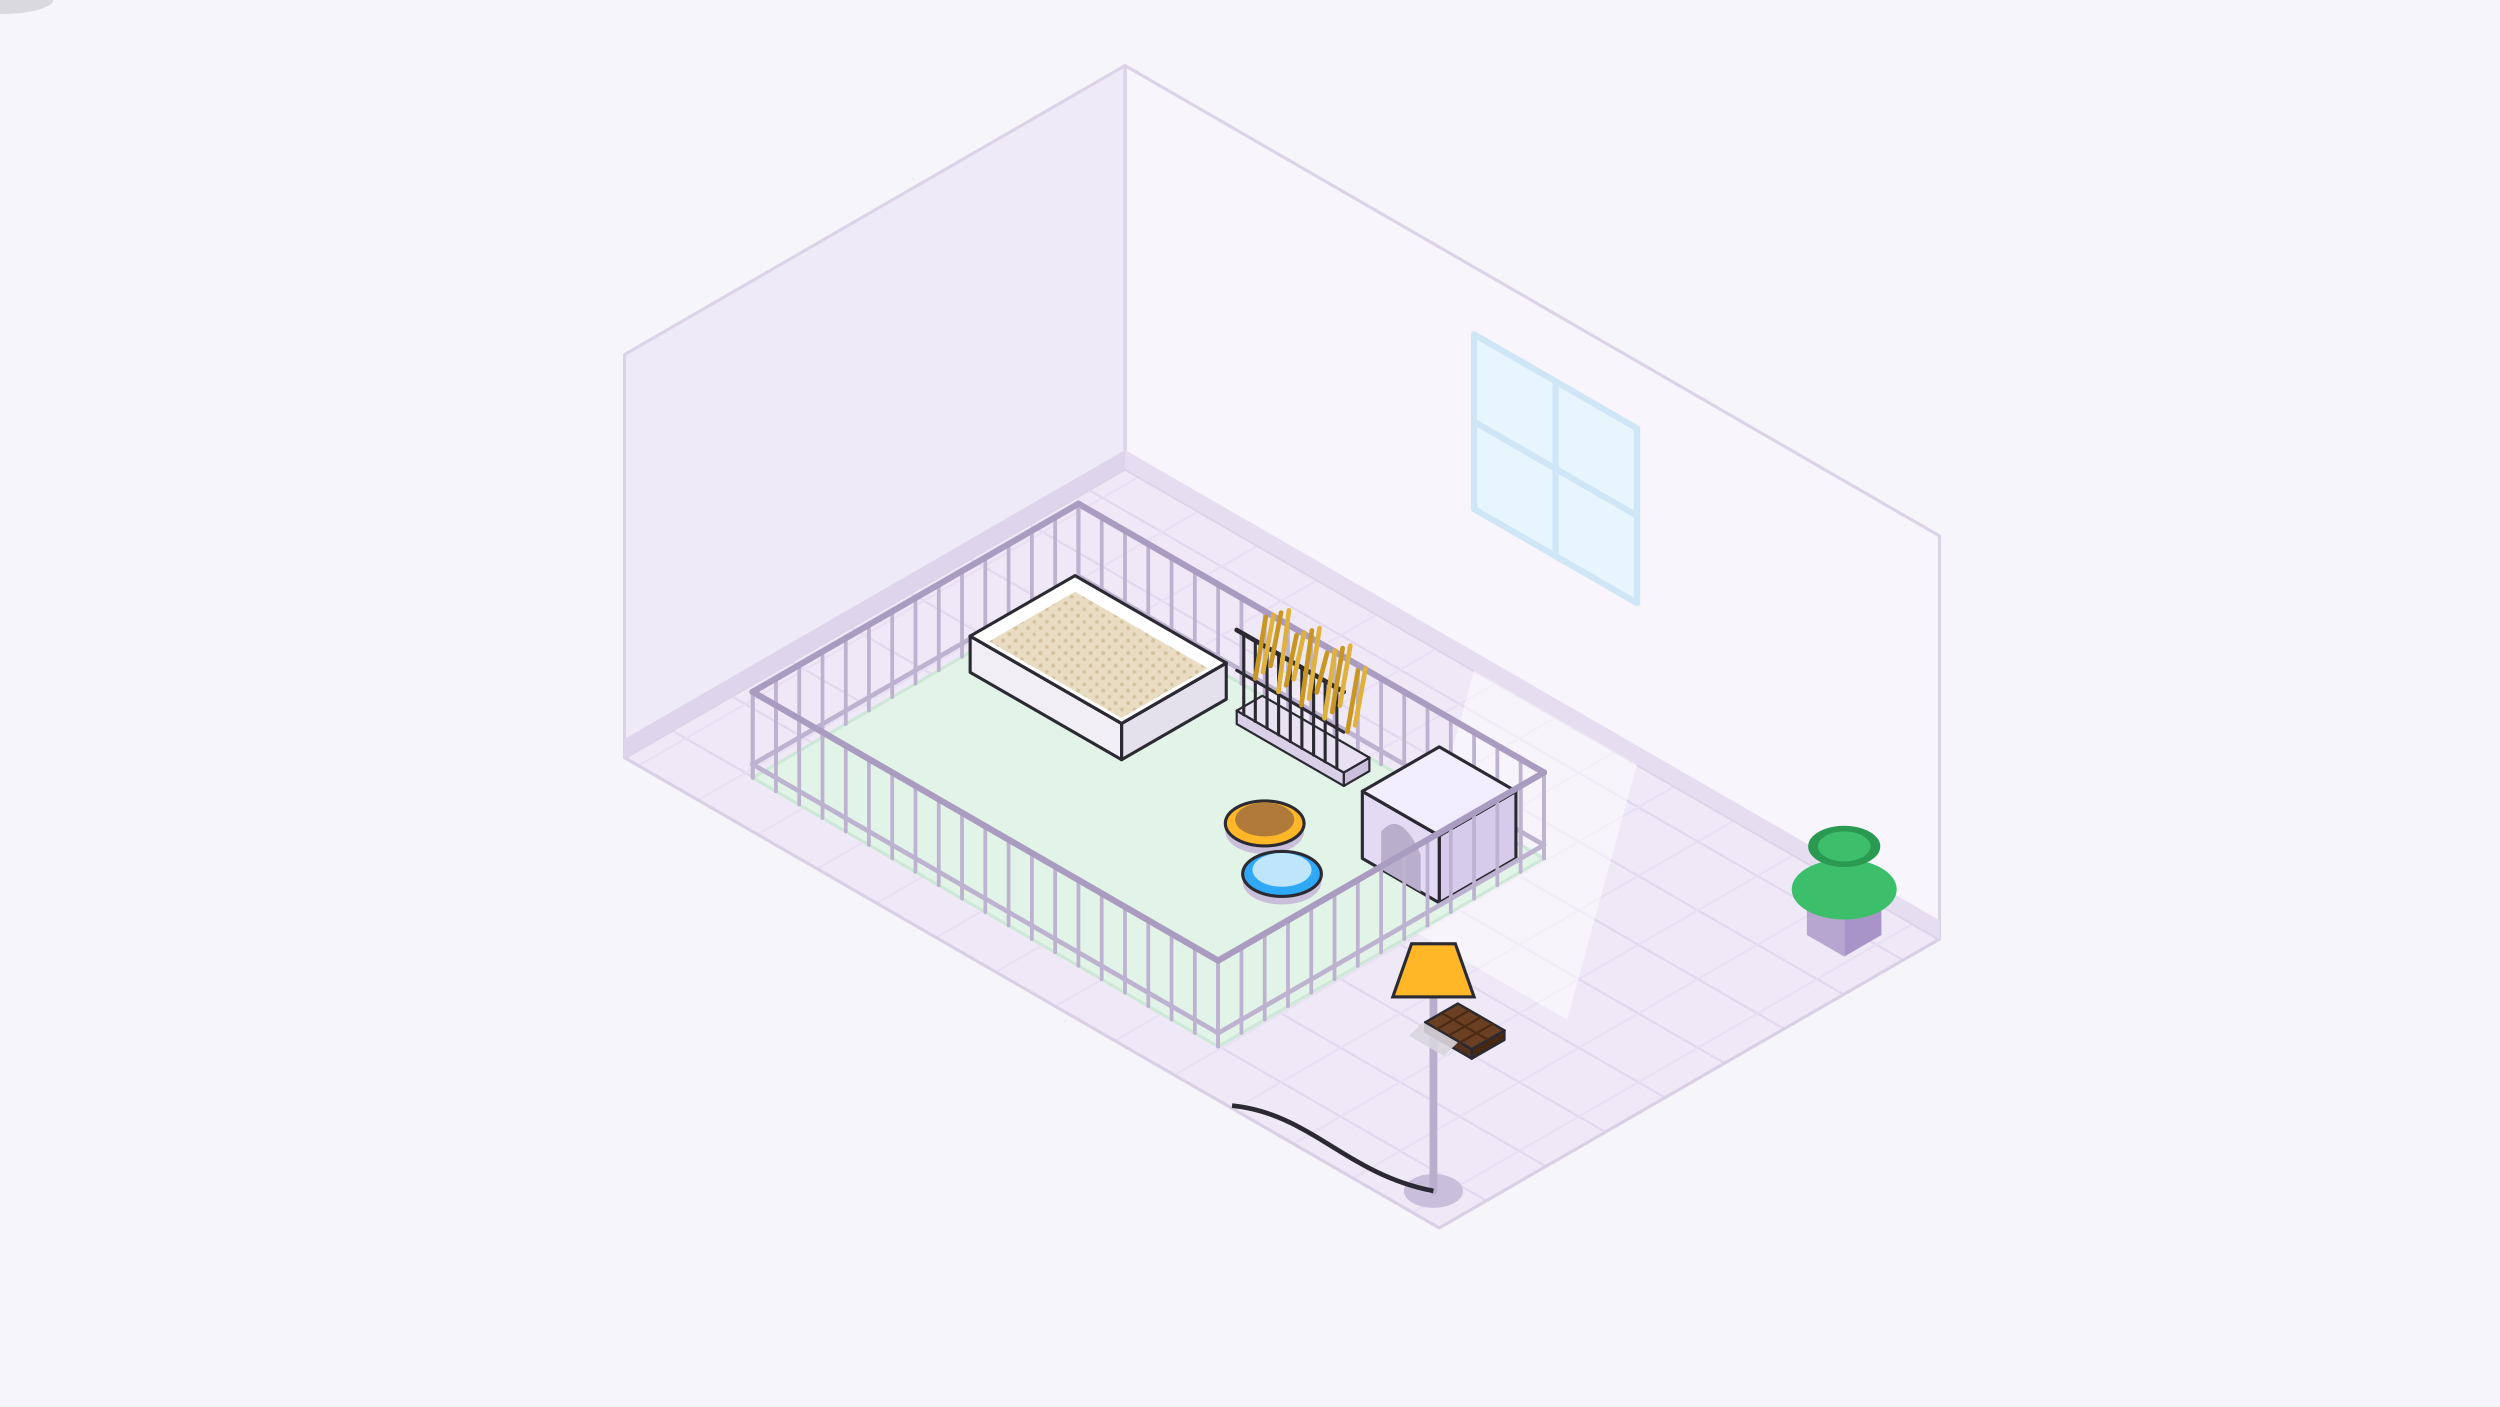
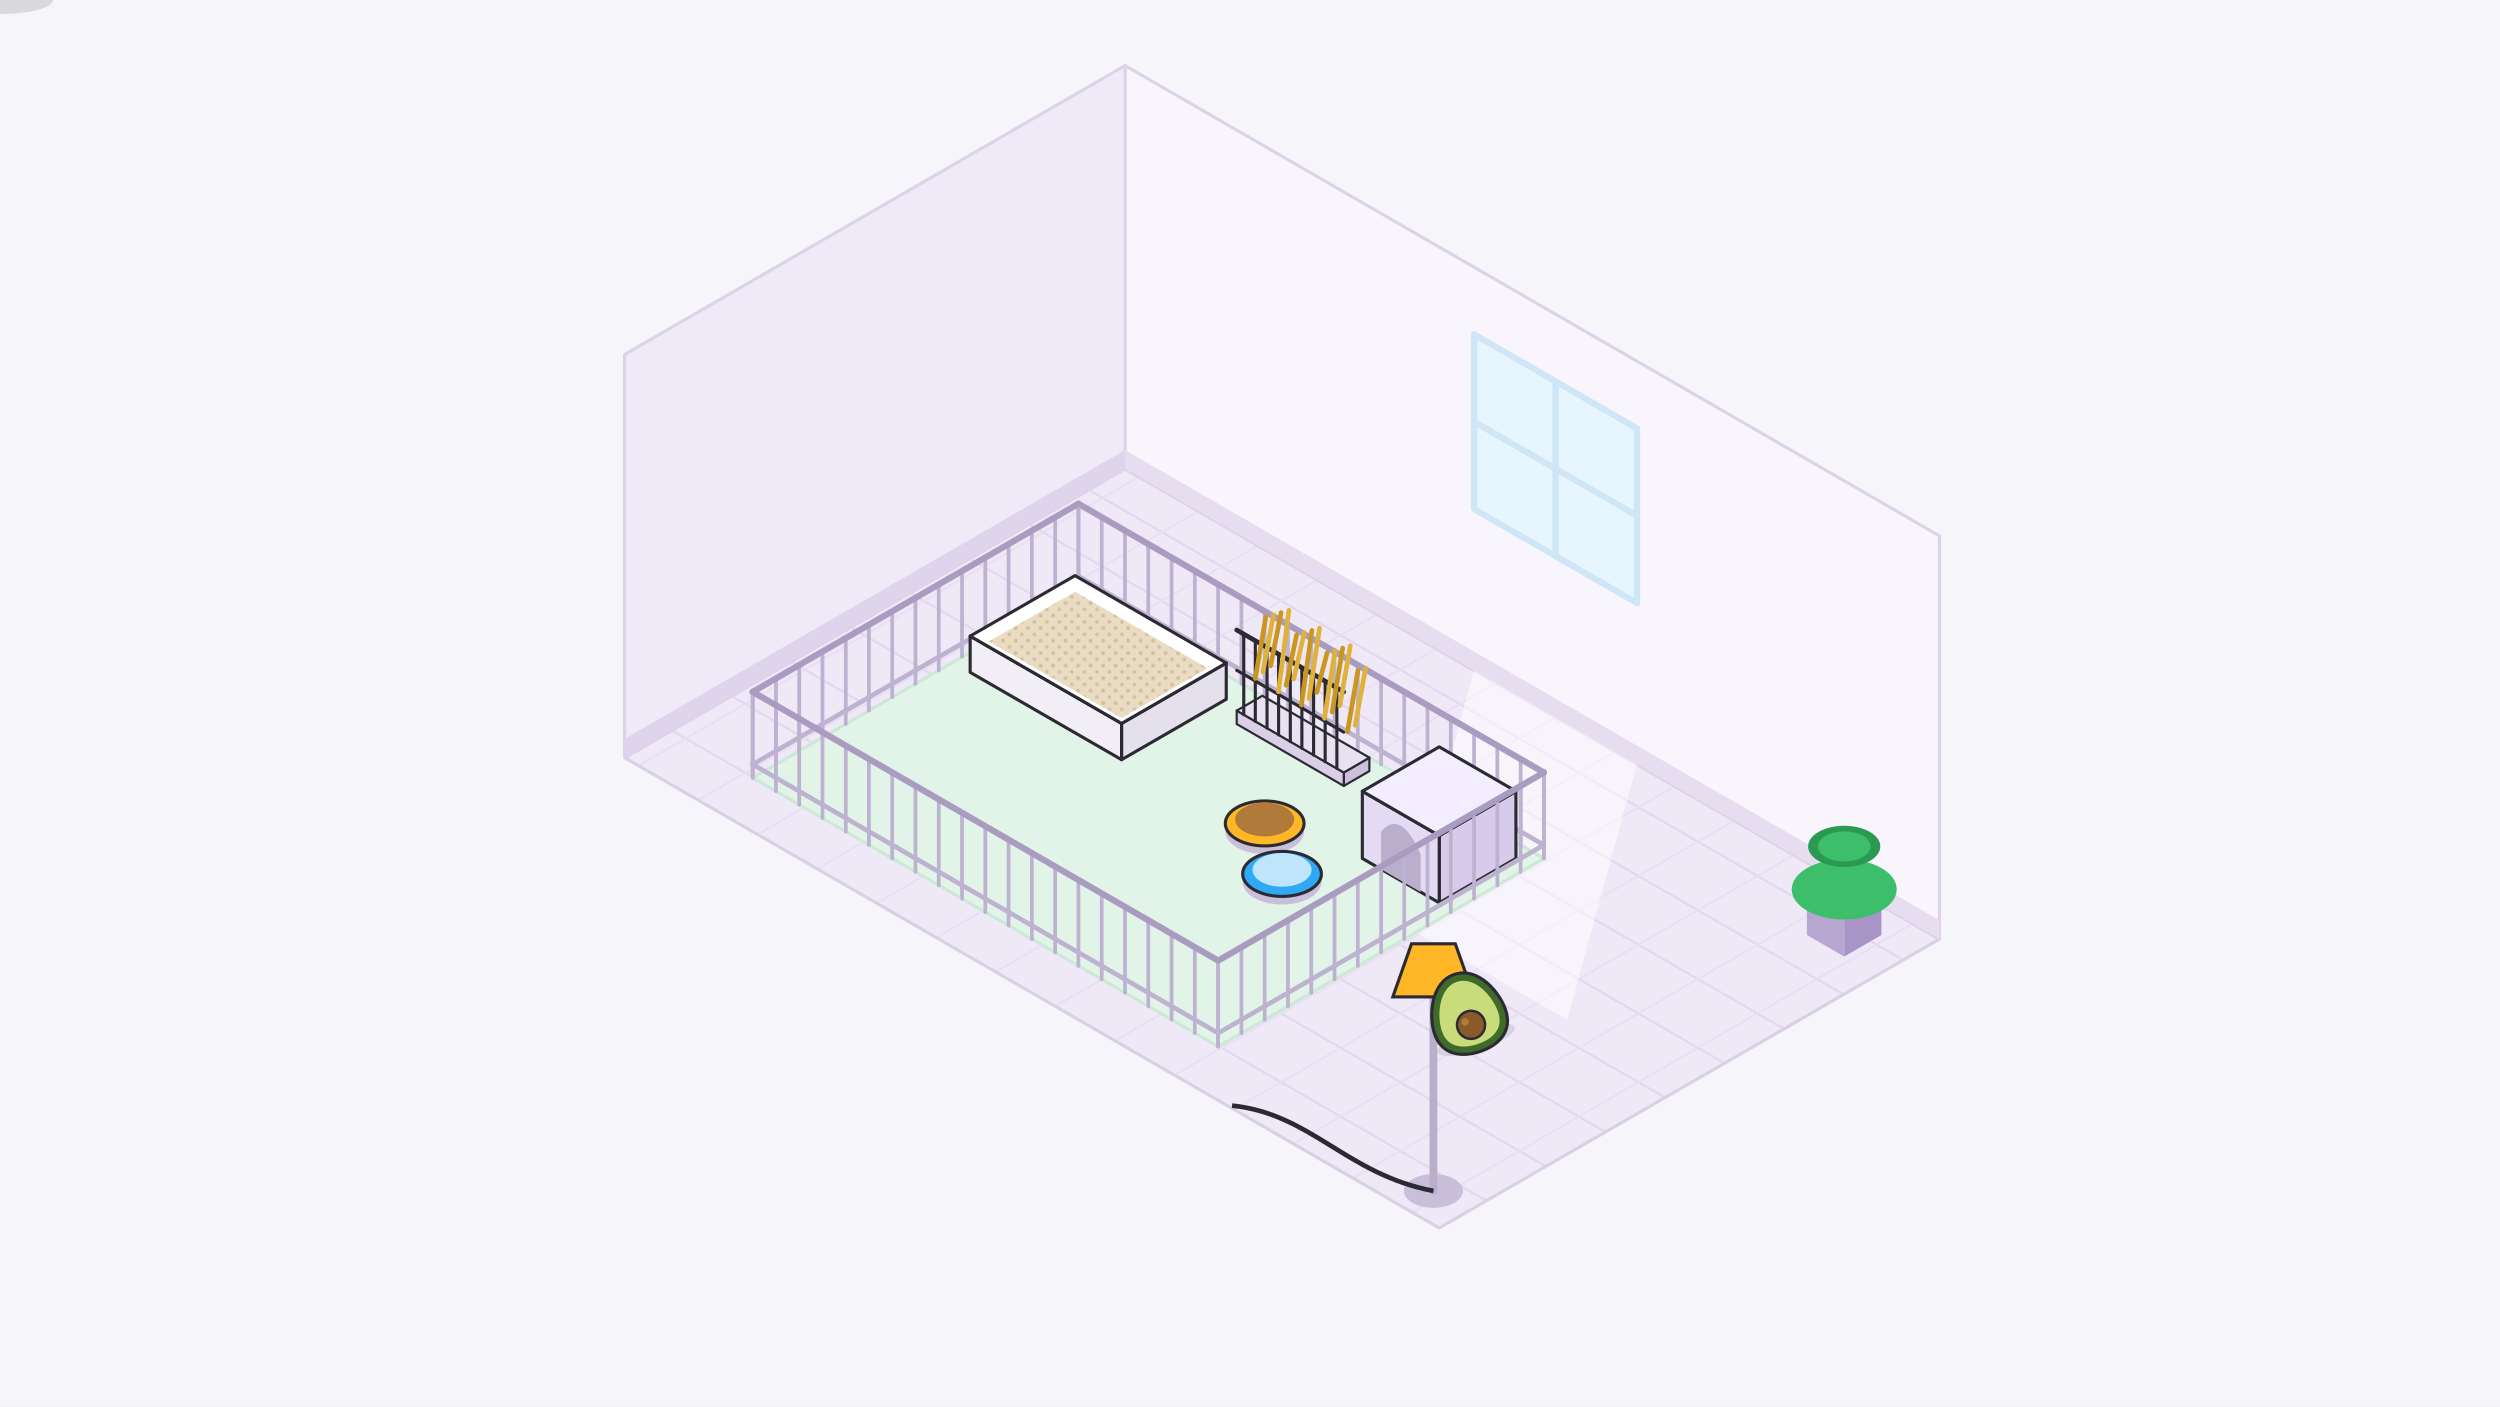
<svg xmlns="http://www.w3.org/2000/svg" viewBox="0 0 1600 900" width="1600" height="900" font-family="Nunito, 'Avenir Next', system-ui, sans-serif">
  <defs>
    <pattern id="planks" width="44" height="44" patternUnits="userSpaceOnUse" patternTransform="matrix(0.866 0.5 -0.866 0.5 0 0)">
      <rect width="44" height="44" fill="#EFE8F7" />
      <path d="M0 43.5H44" stroke="#E1D7EE" stroke-width="2" />
      <path d="M22 0V44" stroke="#E7DFF2" stroke-width="1.4" />
    </pattern>
    <pattern id="litter" width="8" height="8" patternUnits="userSpaceOnUse">
      <rect width="8" height="8" fill="#E9DCC2" />
      <circle cx="2" cy="2" r="1.3" fill="#D3C19E" />
      <circle cx="6" cy="6" r="1.2" fill="#D3C19E" />
    </pattern>
    <filter id="soft" x="-20%" y="-20%" width="140%" height="160%">
      <feDropShadow dx="0" dy="6" stdDeviation="5" flood-color="#2B2A33" flood-opacity=".22" />
    </filter>
  </defs>
  <rect width="1600" height="900" fill="#F6F5F9" />
  <g id="room">
    <polygon points="720.0,300.0 1241.3,601.0 921.1,785.9 399.7,484.9" fill="url(#planks)" stroke="#D9D0E6" stroke-width="2" stroke-linejoin="round" />
    <polygon points="720.0,300.0 1241.3,601.0 1241.3,343.0 720.0,42.0" fill="#F8F5FC" stroke="#DCD3E8" stroke-width="2" stroke-linejoin="round" />
    <polygon points="720.0,300.0 399.7,484.9 399.7,226.9 720.0,42.0" fill="#EFEAF7" stroke="#DCD3E8" stroke-width="2" stroke-linejoin="round" />
    <polygon points="720.0,300.0 1241.3,601.0 1241.3,589.0 720.0,288.0" fill="#E6DDF1" stroke="none" stroke-width="0" stroke-linejoin="round" />
    <polygon points="720.0,300.0 399.7,484.9 399.7,472.9 720.0,288.0" fill="#DED4EC" stroke="none" stroke-width="0" stroke-linejoin="round" />
    <polygon points="943.4,325.8 1047.7,386.0 1047.7,274.2 943.4,214.0" fill="#E7F5FE" stroke="#CFE6F6" stroke-width="4" stroke-linejoin="round" />
    <line x1="995.6" y1="355.9" x2="995.6" y2="244.1" stroke="#CFE6F6" stroke-width="4" stroke-linecap="round" />
    <line x1="943.4" y1="269.9" x2="1047.7" y2="330.1" stroke="#CFE6F6" stroke-width="4" stroke-linecap="round" />
    <polygon points="943.4,429.0 1047.7,489.2 1003.0,652.6 898.7,592.4" fill="#FFFFFF" stroke="none" stroke-width="0" stroke-linejoin="round" opacity=".5" />
    <polygon points="1204.1,598.4 1180.3,612.2 1180.3,582.9 1204.1,569.2" fill="#A894C6" stroke="none" stroke-width="2" stroke-linejoin="round" />
    <polygon points="1156.4,598.4 1180.3,612.2 1180.3,582.9 1156.4,569.2" fill="#B6A6D0" stroke="none" stroke-width="2" stroke-linejoin="round" />
    <polygon points="1180.3,555.4 1204.1,569.2 1180.3,582.9 1156.4,569.2" fill="#C7B9DD" stroke="none" stroke-width="2" stroke-linejoin="round" />
    <ellipse cx="1180.3" cy="569.2" rx="33.6" ry="19.3" fill="#3DBE6B" stroke="none" stroke-width="0" />
    <ellipse cx="1180.3" cy="541.7" rx="23.1" ry="13.2" fill="#2A9A52" stroke="none" stroke-width="0" />
    <ellipse cx="1180.3" cy="541.7" rx="16.8" ry="9.6" fill="#3DBE6B" stroke="none" stroke-width="0" />
  </g>
  <g id="lamp">
    <ellipse cx="917.4" cy="762.2" rx="18.9" ry="10.8" fill="#C9BFDA" stroke="none" stroke-width="0" />
    <line x1="917.4" y1="762.2" x2="917.4" y2="633.2" stroke="#B9AECB" stroke-width="5" stroke-linecap="round" />
    <path d="M891.4 638.0 L903.4 604.0 H931.4 L943.4 638.0 Z" fill="#FFB627" stroke="#2B2A33" stroke-width="2" />
    <path d="M917.4 762.2 C861.5 751.5 839.2 712.8 788.5 707.6" stroke="#2B2A33" stroke-width="3" fill="none" />
  </g>
  <g id="cablering" opacity="0">
    <ellipse cx="845.1" cy="726.6" rx="48" ry="27" fill="#FF4D5E" fill-opacity=".12" stroke="#FF4D5E" stroke-width="4" stroke-dasharray="7 5" />
  </g>
-   <g id="choc">
-     <polygon points="962.8,665.5 941.9,677.5 941.9,671.5 962.8,659.5" fill="#47280F" stroke="#2B2A33" stroke-width="1.6" stroke-linejoin="round" />
-     <polygon points="912.2,660.3 941.9,677.5 941.9,671.5 912.2,654.3" fill="#55311A" stroke="#2B2A33" stroke-width="1.6" stroke-linejoin="round" />
-     <polygon points="933.0,642.3 962.8,659.5 941.9,671.5 912.2,654.3" fill="#6B3F22" stroke="#2B2A33" stroke-width="1.6" stroke-linejoin="round" />
-     <line x1="940.5" y1="646.6" x2="919.6" y2="658.6" stroke="#4A2A12" stroke-width="1.4" stroke-linecap="round" />
-     <line x1="947.9" y1="650.9" x2="927.0" y2="662.9" stroke="#4A2A12" stroke-width="1.4" stroke-linecap="round" />
-     <line x1="955.4" y1="655.2" x2="934.5" y2="667.2" stroke="#4A2A12" stroke-width="1.4" stroke-linecap="round" />
-     <line x1="922.6" y1="648.3" x2="952.4" y2="665.5" stroke="#4A2A12" stroke-width="1.4" stroke-linecap="round" />
-     <polygon points="910.7,654.3 933.0,667.2 924.1,675.8 901.7,662.9" fill="#D9D6DF" stroke="none" stroke-width="0" stroke-linejoin="round" opacity=".9" />
-   </g>
-   <g id="chocglow" opacity="0">
-     <ellipse cx="937.5" cy="662.9" rx="44" ry="25" fill="#FF4D5E" fill-opacity=".14" stroke="#FF4D5E" stroke-width="4" stroke-dasharray="7 5" />
+   <g id="avo">
+     <g transform="translate(939.0 648.3) rotate(-18)">
+       <ellipse cx="0" cy="18" rx="26" ry="7" fill="#2B2A33" opacity=".12" />
+       <path d="M0 -26 C16 -26 24 -6 24 6 C24 20 13 26 0 26 C-13 26 -24 20 -24 6 C-24 -6 -16 -26 0 -26 Z" fill="#3E6B2A" stroke="#2B2A33" stroke-width="2" />
+       <path d="M0 -21 C12 -21 19 -5 19 6 C19 17 10 21 0 21 C-10 21 -19 17 -19 6 C-19 -5 -12 -21 0 -21 Z" fill="#C9DB7A" />
+       <circle cx="0" cy="8" r="9" fill="#8A5A2B" stroke="#2B2A33" stroke-width="1.6" />
+       <circle cx="-3" cy="5" r="2.4" fill="#B07B3A" />
+     </g>
+   </g>
+   <g id="avoglow" opacity="0">
+     <ellipse cx="939.0" cy="660.3" rx="46" ry="26" fill="#FF4D5E" fill-opacity=".14" stroke="#FF4D5E" stroke-width="4" stroke-dasharray="7 5" />
  </g>
  <g id="berry" opacity="0">
    <g transform="translate(742.3 578.7)">
      <ellipse cx="0" cy="20" rx="16" ry="5" fill="#2B2A33" opacity=".12" />
      <path d="M-12 -6 C-18 8 -4 22 0 22 C4 22 18 8 12 -6 C6 -11 -6 -11 -12 -6 Z" fill="#FF4D5E" stroke="#2B2A33" stroke-width="2" />
      <ellipse cx="-5" cy="-1" rx="1.2" ry="1.8" fill="#FFE27A" />
      <ellipse cx="4" cy="-3" rx="1.2" ry="1.8" fill="#FFE27A" />
      <ellipse cx="7" cy="6" rx="1.2" ry="1.8" fill="#FFE27A" />
      <ellipse cx="-3" cy="7" rx="1.2" ry="1.8" fill="#FFE27A" />
      <ellipse cx="1" cy="14" rx="1.2" ry="1.8" fill="#FFE27A" />
      <path d="M-10 -7 L-3 -12 L0 -18 L3 -12 L10 -7 Z" fill="#3DBE6B" stroke="#2B2A33" stroke-width="1.6" />
    </g>
  </g>
  <g id="berryq" opacity="0">
    <g transform="translate(768.3 538.7)">
      <circle r="16" fill="#FFFFFF" stroke="#FFB627" stroke-width="3" />
      <text y="7" text-anchor="middle" font-size="22" font-weight="900" fill="#D9900A">?</text>
    </g>
  </g>
  <g id="penback">
    <polygon points="690.2,377.4 988.1,549.4 779.6,669.8 481.7,497.8" fill="#E2F3E8" stroke="#CDE8D6" stroke-width="2" stroke-linejoin="round" />
    <line x1="690.2" y1="377.4" x2="690.2" y2="322.4" stroke="#BDB2CF" stroke-width="2.4" stroke-linecap="round" />
    <line x1="705.1" y1="386.0" x2="705.1" y2="331.0" stroke="#BDB2CF" stroke-width="2.4" stroke-linecap="round" />
    <line x1="720.0" y1="394.6" x2="720.0" y2="339.6" stroke="#BDB2CF" stroke-width="2.4" stroke-linecap="round" />
    <line x1="734.9" y1="403.2" x2="734.9" y2="348.2" stroke="#BDB2CF" stroke-width="2.4" stroke-linecap="round" />
    <line x1="749.8" y1="411.8" x2="749.8" y2="356.8" stroke="#BDB2CF" stroke-width="2.4" stroke-linecap="round" />
    <line x1="764.7" y1="420.4" x2="764.7" y2="365.4" stroke="#BDB2CF" stroke-width="2.4" stroke-linecap="round" />
    <line x1="779.6" y1="429.0" x2="779.6" y2="374.0" stroke="#BDB2CF" stroke-width="2.4" stroke-linecap="round" />
    <line x1="794.5" y1="437.6" x2="794.5" y2="382.6" stroke="#BDB2CF" stroke-width="2.4" stroke-linecap="round" />
    <line x1="809.4" y1="446.2" x2="809.4" y2="391.2" stroke="#BDB2CF" stroke-width="2.4" stroke-linecap="round" />
    <line x1="824.3" y1="454.8" x2="824.3" y2="399.8" stroke="#BDB2CF" stroke-width="2.4" stroke-linecap="round" />
    <line x1="839.2" y1="463.4" x2="839.2" y2="408.4" stroke="#BDB2CF" stroke-width="2.4" stroke-linecap="round" />
    <line x1="854.1" y1="472.0" x2="854.1" y2="417.0" stroke="#BDB2CF" stroke-width="2.4" stroke-linecap="round" />
    <line x1="869.0" y1="480.6" x2="869.0" y2="425.6" stroke="#BDB2CF" stroke-width="2.4" stroke-linecap="round" />
    <line x1="883.9" y1="489.2" x2="883.9" y2="434.2" stroke="#BDB2CF" stroke-width="2.4" stroke-linecap="round" />
    <line x1="898.7" y1="497.8" x2="898.7" y2="442.8" stroke="#BDB2CF" stroke-width="2.4" stroke-linecap="round" />
    <line x1="913.6" y1="506.4" x2="913.6" y2="451.4" stroke="#BDB2CF" stroke-width="2.4" stroke-linecap="round" />
    <line x1="928.5" y1="515.0" x2="928.5" y2="460.0" stroke="#BDB2CF" stroke-width="2.4" stroke-linecap="round" />
    <line x1="943.4" y1="523.6" x2="943.4" y2="468.6" stroke="#BDB2CF" stroke-width="2.4" stroke-linecap="round" />
    <line x1="958.3" y1="532.2" x2="958.3" y2="477.2" stroke="#BDB2CF" stroke-width="2.4" stroke-linecap="round" />
    <line x1="973.2" y1="540.8" x2="973.2" y2="485.8" stroke="#BDB2CF" stroke-width="2.4" stroke-linecap="round" />
    <line x1="988.1" y1="549.4" x2="988.1" y2="494.4" stroke="#BDB2CF" stroke-width="2.4" stroke-linecap="round" />
    <line x1="690.2" y1="322.4" x2="988.1" y2="494.4" stroke="#A99CC0" stroke-width="4" stroke-linecap="round" />
    <line x1="690.2" y1="368.8" x2="988.1" y2="540.8" stroke="#BDB2CF" stroke-width="3" stroke-linecap="round" />
    <line x1="690.2" y1="377.4" x2="690.2" y2="322.4" stroke="#BDB2CF" stroke-width="2.4" stroke-linecap="round" />
    <line x1="675.3" y1="386.0" x2="675.3" y2="331.0" stroke="#BDB2CF" stroke-width="2.4" stroke-linecap="round" />
    <line x1="660.4" y1="394.6" x2="660.4" y2="339.6" stroke="#BDB2CF" stroke-width="2.4" stroke-linecap="round" />
    <line x1="645.5" y1="403.2" x2="645.5" y2="348.2" stroke="#BDB2CF" stroke-width="2.4" stroke-linecap="round" />
    <line x1="630.6" y1="411.8" x2="630.6" y2="356.8" stroke="#BDB2CF" stroke-width="2.4" stroke-linecap="round" />
    <line x1="615.7" y1="420.4" x2="615.7" y2="365.4" stroke="#BDB2CF" stroke-width="2.4" stroke-linecap="round" />
    <line x1="600.8" y1="429.0" x2="600.8" y2="374.0" stroke="#BDB2CF" stroke-width="2.4" stroke-linecap="round" />
    <line x1="585.9" y1="437.6" x2="585.9" y2="382.6" stroke="#BDB2CF" stroke-width="2.4" stroke-linecap="round" />
    <line x1="571.0" y1="446.2" x2="571.0" y2="391.2" stroke="#BDB2CF" stroke-width="2.4" stroke-linecap="round" />
    <line x1="556.1" y1="454.8" x2="556.1" y2="399.8" stroke="#BDB2CF" stroke-width="2.4" stroke-linecap="round" />
    <line x1="541.3" y1="463.4" x2="541.3" y2="408.4" stroke="#BDB2CF" stroke-width="2.4" stroke-linecap="round" />
    <line x1="526.4" y1="472.0" x2="526.4" y2="417.0" stroke="#BDB2CF" stroke-width="2.4" stroke-linecap="round" />
    <line x1="511.5" y1="480.6" x2="511.5" y2="425.6" stroke="#BDB2CF" stroke-width="2.4" stroke-linecap="round" />
    <line x1="496.6" y1="489.2" x2="496.6" y2="434.2" stroke="#BDB2CF" stroke-width="2.4" stroke-linecap="round" />
    <line x1="481.7" y1="497.8" x2="481.7" y2="442.8" stroke="#BDB2CF" stroke-width="2.4" stroke-linecap="round" />
    <line x1="690.2" y1="322.4" x2="481.7" y2="442.8" stroke="#A99CC0" stroke-width="4" stroke-linecap="round" />
    <line x1="690.2" y1="368.8" x2="481.7" y2="489.2" stroke="#BDB2CF" stroke-width="3" stroke-linecap="round" />
  </g>
  <g id="trayscale" opacity="0">
    <polygon points="793.7,453.5 717.8,497.4 717.8,491.4 793.7,447.5" fill="#6A42BF" stroke="#2B2A33" stroke-width="1.6" stroke-linejoin="round" />
    <polygon points="612.0,436.3 717.8,497.4 717.8,491.4 612.0,430.3" fill="#7A4ED1" stroke="#2B2A33" stroke-width="1.6" stroke-linejoin="round" />
    <polygon points="688.0,386.4 793.7,447.5 717.8,491.4 612.0,430.3" fill="#9B6CF0" stroke="#2B2A33" stroke-width="1.6" stroke-linejoin="round" />
  </g>
  <g id="litter">
    <polygon points="784.8,447.5 717.8,486.2 717.8,463.0 784.8,424.3" fill="#E4E0EC" stroke="#2B2A33" stroke-width="2" stroke-linejoin="round" />
    <polygon points="620.9,430.3 717.8,486.2 717.8,463.0 620.9,407.1" fill="#F1EEF6" stroke="#2B2A33" stroke-width="2" stroke-linejoin="round" />
    <polygon points="688.0,368.4 784.8,424.3 717.8,463.0 620.9,407.1" fill="#FFFFFF" stroke="#2B2A33" stroke-width="2" stroke-linejoin="round" />
    <polygon points="688.0,378.7 772.9,427.7 717.8,459.5 632.9,410.5" fill="url(#litter)" stroke="none" stroke-width="0" stroke-linejoin="round" />
  </g>
  <g id="traytop" opacity="0">
    <g transform="translate(755.3 455.4)">
      <rect width="44" height="17" rx="5" fill="#22212A" />
      <text x="22" y="13" text-anchor="middle" font-size="11" font-weight="900" fill="#7CF0A3">1.10kg</text>
    </g>
    <line x1="688.0" y1="366.6" x2="688.0" y2="292.7" stroke="#B9AECB" stroke-width="5" stroke-linecap="round" />
    <line x1="688.0" y1="292.7" x2="697.7" y2="338.7" stroke="#B9AECB" stroke-width="5" stroke-linecap="round" />
    <g class=" cone">
      <polygon points="632.9,410.5 697.7,345.6 772.9,427.7 717.8,459.5" fill="#FFB627" opacity=".09" />
      <line x1="697.7" y1="345.6" x2="688.0" y2="378.7" stroke="#FFB627" stroke-width="2.2" stroke-dasharray="7 7" opacity=".75" />
      <line x1="697.7" y1="345.6" x2="772.9" y2="427.7" stroke="#FFB627" stroke-width="2.2" stroke-dasharray="7 7" opacity=".75" />
      <line x1="697.7" y1="345.6" x2="717.8" y2="459.5" stroke="#FFB627" stroke-width="2.2" stroke-dasharray="7 7" opacity=".75" />
      <line x1="697.7" y1="345.6" x2="632.9" y2="410.5" stroke="#FFB627" stroke-width="2.2" stroke-dasharray="7 7" opacity=".75" />
    </g>
    <g transform="translate(671.7 319.0)">
      <rect width="52" height="30" rx="10" fill="#2B2A33" />
      <rect x="4" y="22" width="44" height="8" rx="4" fill="#45434F" />
      <circle cx="26" cy="24" r="9" fill="#FFB627" />
      <circle cx="26" cy="24" r="4" fill="#D9900A" />
      <circle cx="44" cy="8" r="3" fill="#FF4D5E" />
    </g>
  </g>
  <g id="hayrack">
    <polygon points="876.4,493.5 860.0,503.0 860.0,494.4 876.4,484.9" fill="#CBBFDC" stroke="#2B2A33" stroke-width="1.4" stroke-linejoin="round" />
    <polygon points="791.5,463.4 860.0,503.0 860.0,494.4 791.5,454.8" fill="#D9CFE6" stroke="#2B2A33" stroke-width="1.4" stroke-linejoin="round" />
    <polygon points="807.9,445.3 876.4,484.9 860.0,494.4 791.5,454.8" fill="#E8E1F1" stroke="#2B2A33" stroke-width="1.4" stroke-linejoin="round" />
    <line x1="796.0" y1="457.4" x2="796.0" y2="405.8" stroke="#2B2A33" stroke-width="2" stroke-linecap="round" />
    <line x1="803.4" y1="461.7" x2="803.4" y2="410.1" stroke="#2B2A33" stroke-width="2" stroke-linecap="round" />
    <line x1="810.9" y1="466.0" x2="810.9" y2="414.4" stroke="#2B2A33" stroke-width="2" stroke-linecap="round" />
    <line x1="818.3" y1="470.3" x2="818.3" y2="418.7" stroke="#2B2A33" stroke-width="2" stroke-linecap="round" />
    <line x1="825.8" y1="474.6" x2="825.8" y2="423.0" stroke="#2B2A33" stroke-width="2" stroke-linecap="round" />
    <line x1="833.2" y1="478.9" x2="833.2" y2="427.3" stroke="#2B2A33" stroke-width="2" stroke-linecap="round" />
    <line x1="840.7" y1="483.2" x2="840.7" y2="431.6" stroke="#2B2A33" stroke-width="2" stroke-linecap="round" />
    <line x1="848.1" y1="487.5" x2="848.1" y2="435.9" stroke="#2B2A33" stroke-width="2" stroke-linecap="round" />
    <line x1="855.6" y1="491.8" x2="855.6" y2="440.2" stroke="#2B2A33" stroke-width="2" stroke-linecap="round" />
    <line x1="791.5" y1="403.2" x2="860.0" y2="442.8" stroke="#2B2A33" stroke-width="3" stroke-linecap="round" />
    <line x1="791.5" y1="429.0" x2="860.0" y2="468.6" stroke="#2B2A33" stroke-width="2" stroke-linecap="round" />
  </g>
  <g id="hay">
    <line x1="803.4" y1="434.2" x2="810.1" y2="395.0" stroke="#C9971F" stroke-width="3" stroke-linecap="round" />
    <line x1="808.3" y1="430.1" x2="815.0" y2="393.6" stroke="#E0B23C" stroke-width="3" stroke-linecap="round" />
    <line x1="813.2" y1="426.1" x2="819.9" y2="392.1" stroke="#C9971F" stroke-width="3" stroke-linecap="round" />
    <line x1="818.2" y1="442.7" x2="824.9" y2="390.6" stroke="#E0B23C" stroke-width="3" stroke-linecap="round" />
    <line x1="823.1" y1="438.6" x2="829.8" y2="406.4" stroke="#C9971F" stroke-width="3" stroke-linecap="round" />
    <line x1="828.0" y1="434.6" x2="834.7" y2="404.9" stroke="#E0B23C" stroke-width="3" stroke-linecap="round" />
    <line x1="832.9" y1="451.2" x2="839.6" y2="403.5" stroke="#C9971F" stroke-width="3" stroke-linecap="round" />
    <line x1="837.8" y1="447.1" x2="844.5" y2="402.0" stroke="#E0B23C" stroke-width="3" stroke-linecap="round" />
    <line x1="842.7" y1="443.1" x2="849.4" y2="417.7" stroke="#C9971F" stroke-width="3" stroke-linecap="round" />
    <line x1="847.7" y1="459.7" x2="854.4" y2="416.3" stroke="#E0B23C" stroke-width="3" stroke-linecap="round" />
    <line x1="852.6" y1="455.7" x2="859.3" y2="414.8" stroke="#C9971F" stroke-width="3" stroke-linecap="round" />
    <line x1="857.5" y1="451.6" x2="864.2" y2="413.3" stroke="#E0B23C" stroke-width="3" stroke-linecap="round" />
    <line x1="862.4" y1="468.2" x2="869.1" y2="429.1" stroke="#C9971F" stroke-width="3" stroke-linecap="round" />
    <line x1="867.3" y1="464.2" x2="874.0" y2="427.6" stroke="#E0B23C" stroke-width="3" stroke-linecap="round" />
  </g>
  <g id="bowls">
    <ellipse cx="809.4" cy="532.2" rx="25.2" ry="14.4" fill="#C9BFDA" stroke="none" stroke-width="0" />
    <ellipse cx="809.4" cy="527.0" rx="25.2" ry="14.4" fill="#FFB627" stroke="#2B2A33" stroke-width="2" />
    <ellipse cx="809.4" cy="524.5" rx="18.9" ry="10.8" fill="#B07B3A" stroke="none" stroke-width="0" />
    <ellipse cx="820.5" cy="564.5" rx="25.2" ry="14.4" fill="#C9BFDA" stroke="none" stroke-width="0" />
    <ellipse cx="820.5" cy="559.3" rx="25.2" ry="14.4" fill="#2FA8F5" stroke="#2B2A33" stroke-width="2" />
    <ellipse cx="820.5" cy="556.7" rx="18.9" ry="10.8" fill="#BFE5FB" stroke="none" stroke-width="0" />
  </g>
  <g id="hide">
    <polygon points="970.2,549.4 921.1,577.8 921.1,534.8 970.2,506.4" fill="#D6CBEA" stroke="#2B2A33" stroke-width="2" stroke-linejoin="round" />
    <polygon points="871.9,549.4 921.1,577.8 921.1,534.8 871.9,506.4" fill="#E3DAF3" stroke="#2B2A33" stroke-width="2" stroke-linejoin="round" />
    <polygon points="921.1,478.0 970.2,506.4 921.1,534.8 871.9,506.4" fill="#F3EEFF" stroke="#2B2A33" stroke-width="2" stroke-linejoin="round" />
    <path d="M883.9 556.3 L883.9 532.2 Q896.5 517.5 909.2 546.8 L909.2 570.9 Z" fill="#B9AECB" />
  </g>
  <g id="penfront">
    <line x1="481.7" y1="497.8" x2="481.7" y2="442.8" stroke="#BDB2CF" stroke-width="2.4" stroke-linecap="round" />
    <line x1="496.6" y1="506.4" x2="496.6" y2="451.4" stroke="#BDB2CF" stroke-width="2.4" stroke-linecap="round" />
    <line x1="511.5" y1="515.0" x2="511.5" y2="460.0" stroke="#BDB2CF" stroke-width="2.4" stroke-linecap="round" />
    <line x1="526.4" y1="523.6" x2="526.4" y2="468.6" stroke="#BDB2CF" stroke-width="2.4" stroke-linecap="round" />
    <line x1="541.3" y1="532.2" x2="541.3" y2="477.2" stroke="#BDB2CF" stroke-width="2.4" stroke-linecap="round" />
    <line x1="556.1" y1="540.8" x2="556.1" y2="485.8" stroke="#BDB2CF" stroke-width="2.4" stroke-linecap="round" />
    <line x1="571.0" y1="549.4" x2="571.0" y2="494.4" stroke="#BDB2CF" stroke-width="2.4" stroke-linecap="round" />
    <line x1="585.9" y1="558.0" x2="585.9" y2="503.0" stroke="#BDB2CF" stroke-width="2.4" stroke-linecap="round" />
    <line x1="600.8" y1="566.6" x2="600.8" y2="511.6" stroke="#BDB2CF" stroke-width="2.4" stroke-linecap="round" />
    <line x1="615.7" y1="575.2" x2="615.7" y2="520.2" stroke="#BDB2CF" stroke-width="2.4" stroke-linecap="round" />
    <line x1="630.6" y1="583.8" x2="630.6" y2="528.8" stroke="#BDB2CF" stroke-width="2.4" stroke-linecap="round" />
    <line x1="645.5" y1="592.4" x2="645.5" y2="537.4" stroke="#BDB2CF" stroke-width="2.4" stroke-linecap="round" />
    <line x1="660.4" y1="601.0" x2="660.4" y2="546.0" stroke="#BDB2CF" stroke-width="2.4" stroke-linecap="round" />
    <line x1="675.3" y1="609.6" x2="675.3" y2="554.6" stroke="#BDB2CF" stroke-width="2.4" stroke-linecap="round" />
    <line x1="690.2" y1="618.2" x2="690.2" y2="563.2" stroke="#BDB2CF" stroke-width="2.4" stroke-linecap="round" />
    <line x1="705.1" y1="626.8" x2="705.1" y2="571.8" stroke="#BDB2CF" stroke-width="2.4" stroke-linecap="round" />
    <line x1="720.0" y1="635.4" x2="720.0" y2="580.4" stroke="#BDB2CF" stroke-width="2.4" stroke-linecap="round" />
    <line x1="734.9" y1="644.0" x2="734.9" y2="589.0" stroke="#BDB2CF" stroke-width="2.4" stroke-linecap="round" />
    <line x1="749.8" y1="652.6" x2="749.8" y2="597.6" stroke="#BDB2CF" stroke-width="2.4" stroke-linecap="round" />
    <line x1="764.7" y1="661.2" x2="764.7" y2="606.2" stroke="#BDB2CF" stroke-width="2.4" stroke-linecap="round" />
    <line x1="779.6" y1="669.8" x2="779.6" y2="614.8" stroke="#BDB2CF" stroke-width="2.4" stroke-linecap="round" />
    <line x1="481.7" y1="442.8" x2="779.6" y2="614.8" stroke="#A99CC0" stroke-width="4" stroke-linecap="round" />
    <line x1="481.7" y1="489.2" x2="779.6" y2="661.2" stroke="#BDB2CF" stroke-width="3" stroke-linecap="round" />
    <line x1="988.1" y1="549.4" x2="988.1" y2="494.4" stroke="#BDB2CF" stroke-width="2.4" stroke-linecap="round" />
    <line x1="973.2" y1="558.0" x2="973.2" y2="503.0" stroke="#BDB2CF" stroke-width="2.4" stroke-linecap="round" />
    <line x1="958.3" y1="566.6" x2="958.3" y2="511.6" stroke="#BDB2CF" stroke-width="2.4" stroke-linecap="round" />
    <line x1="943.4" y1="575.2" x2="943.4" y2="520.2" stroke="#BDB2CF" stroke-width="2.4" stroke-linecap="round" />
    <line x1="928.5" y1="583.8" x2="928.5" y2="528.8" stroke="#BDB2CF" stroke-width="2.4" stroke-linecap="round" />
    <line x1="913.6" y1="592.4" x2="913.6" y2="537.4" stroke="#BDB2CF" stroke-width="2.4" stroke-linecap="round" />
    <line x1="898.7" y1="601.0" x2="898.7" y2="546.0" stroke="#BDB2CF" stroke-width="2.4" stroke-linecap="round" />
    <line x1="883.9" y1="609.6" x2="883.9" y2="554.6" stroke="#BDB2CF" stroke-width="2.4" stroke-linecap="round" />
    <line x1="869.0" y1="618.2" x2="869.0" y2="563.2" stroke="#BDB2CF" stroke-width="2.4" stroke-linecap="round" />
    <line x1="854.1" y1="626.8" x2="854.1" y2="571.8" stroke="#BDB2CF" stroke-width="2.4" stroke-linecap="round" />
    <line x1="839.2" y1="635.4" x2="839.2" y2="580.4" stroke="#BDB2CF" stroke-width="2.4" stroke-linecap="round" />
    <line x1="824.3" y1="644.0" x2="824.3" y2="589.0" stroke="#BDB2CF" stroke-width="2.4" stroke-linecap="round" />
    <line x1="809.4" y1="652.6" x2="809.4" y2="597.6" stroke="#BDB2CF" stroke-width="2.4" stroke-linecap="round" />
    <line x1="794.5" y1="661.2" x2="794.5" y2="606.2" stroke="#BDB2CF" stroke-width="2.4" stroke-linecap="round" />
    <line x1="779.6" y1="669.8" x2="779.6" y2="614.8" stroke="#BDB2CF" stroke-width="2.4" stroke-linecap="round" />
    <line x1="988.1" y1="494.4" x2="779.6" y2="614.8" stroke="#A99CC0" stroke-width="4" stroke-linecap="round" />
    <line x1="988.1" y1="540.8" x2="779.6" y2="661.2" stroke="#BDB2CF" stroke-width="3" stroke-linecap="round" />
  </g>
  <g id="cam1" opacity="0">
    <path d="M839.2 408.4 Q846.6 244.1 757.2 307.7" stroke="#8E84A3" stroke-width="7" fill="none" stroke-linecap="round" />
    <g class=" cone">
      <polygon points="481.7,497.8 745.3,326.7 988.1,549.4 779.6,669.8" fill="#3DBE6B" opacity=".09" />
      <line x1="745.3" y1="326.7" x2="690.2" y2="377.4" stroke="#3DBE6B" stroke-width="2.2" stroke-dasharray="7 7" opacity=".75" />
      <line x1="745.3" y1="326.7" x2="988.1" y2="549.4" stroke="#3DBE6B" stroke-width="2.2" stroke-dasharray="7 7" opacity=".75" />
      <line x1="745.3" y1="326.7" x2="779.6" y2="669.8" stroke="#3DBE6B" stroke-width="2.2" stroke-dasharray="7 7" opacity=".75" />
      <line x1="745.3" y1="326.7" x2="481.7" y2="497.8" stroke="#3DBE6B" stroke-width="2.2" stroke-dasharray="7 7" opacity=".75" />
    </g>
    <g transform="translate(719.3 296.6)">
      <rect width="52" height="30" rx="10" fill="#2B2A33" />
      <rect x="4" y="22" width="44" height="8" rx="4" fill="#45434F" />
      <circle cx="26" cy="24" r="9" fill="#3DBE6B" />
      <circle cx="26" cy="24" r="4" fill="#2A9A52" />
      <circle cx="44" cy="8" r="3" fill="#FF4D5E" />
    </g>
  </g>
  <g id="cam2" opacity="0">
    <polygon points="521.9,275.1 462.3,309.5 462.3,302.6 521.9,268.2" fill="#A99BC2" stroke="none" stroke-width="2" stroke-linejoin="round" />
    <polygon points="437.0,294.8 462.3,309.5 462.3,302.6 437.0,288.0" fill="#B6A9CC" stroke="none" stroke-width="2" stroke-linejoin="round" />
    <polygon points="496.6,253.6 521.9,268.2 462.3,302.6 437.0,288.0" fill="#CBBFDD" stroke="none" stroke-width="2" stroke-linejoin="round" />
    <g id="cone2">
      <g class=" cone">
        <polygon points="483.2,264.7 1211.6,618.2 921.1,785.9 593.4,596.7" fill="#2FA8F5" opacity=".09" />
        <line x1="483.2" y1="264.7" x2="1211.6" y2="618.2" stroke="#2FA8F5" stroke-width="2.2" stroke-dasharray="7 7" opacity=".75" />
        <line x1="483.2" y1="264.7" x2="921.1" y2="785.9" stroke="#2FA8F5" stroke-width="2.2" stroke-dasharray="7 7" opacity=".75" />
        <line x1="483.2" y1="264.7" x2="593.4" y2="596.7" stroke="#2FA8F5" stroke-width="2.2" stroke-dasharray="7 7" opacity=".75" />
      </g>
    </g>
    <g transform="translate(483.2 264.7)">
      <ellipse cx="0" cy="16" rx="18" ry="7" fill="#45434F" />
      <rect x="-7" y="2" width="14" height="14" fill="#45434F" />
      <circle cx="0" cy="-4" r="19" fill="#2B2A33" />
      <circle cx="9" cy="-1" r="9" fill="#2FA8F5" />
      <circle cx="10" cy="-1" r="4" fill="#1E86C9" />
      <circle cx="-9" cy="-14" r="2.6" fill="#FF4D5E" />
    </g>
  </g>
  <g id="cardCable" opacity="0">
    <g filter="url(#soft)">
      <rect x="1150" y="640" width="250" height="82" rx="18" fill="#FFFFFF" />
      <rect x="1150" y="716" width="250" height="8" rx="4" fill="#FF4D5E" />
    </g>
    <circle cx="1180" cy="672" r="17" fill="#FF4D5E" />
    <text x="1180" y="679" text-anchor="middle" font-size="19" font-weight="900" fill="#2B2A33">!</text>
    <text x="1208" y="669" font-size="17" font-weight="900" fill="#2B2A33">Room check</text>
    <text x="1208" y="689" font-size="14" font-weight="900" fill="#D93545">Cable within reach</text>
    <text x="1168" y="709" font-size="12.5" font-weight="800" fill="#6B6977">pet cam · run it behind the sofa</text>
  </g>
-   <g id="cardChoc" opacity="0">
-     <g filter="url(#soft)">
-       <rect x="1160" y="400" width="250" height="82" rx="18" fill="#FFFFFF" />
-       <rect x="1160" y="476" width="250" height="8" rx="4" fill="#FF4D5E" />
+   <g id="cardAvo" opacity="0">
+     <g filter="url(#soft)">
+       <rect x="1160" y="400" width="260" height="82" rx="18" fill="#FFFFFF" />
+       <rect x="1160" y="476" width="260" height="8" rx="4" fill="#FF4D5E" />
    </g>
    <circle cx="1190" cy="432" r="17" fill="#FF4D5E" />
    <text x="1190" y="439" text-anchor="middle" font-size="19" font-weight="900" fill="#2B2A33">✕</text>
-     <text x="1218" y="429" font-size="17" font-weight="900" fill="#2B2A33">Chocolate</text>
+     <text x="1218" y="429" font-size="17" font-weight="900" fill="#2B2A33">Avocado</text>
    <text x="1218" y="449" font-size="14" font-weight="900" fill="#D93545">Don't</text>
-     <text x="1178" y="469" font-size="12.5" font-weight="800" fill="#6B6977">food check · toxic to rabbits</text>
+     <text x="1178" y="469" font-size="12.5" font-weight="800" fill="#6B6977">food check · persin can be fatal</text>
  </g>
  <g id="cardHay" opacity="0">
    <g filter="url(#soft)">
      <rect x="820" y="70" width="250" height="82" rx="18" fill="#FFFFFF" />
      <rect x="820" y="146" width="250" height="8" rx="4" fill="#FFB627" />
    </g>
    <circle cx="850" cy="102" r="17" fill="#FFB627" />
    <text x="850" y="109" text-anchor="middle" font-size="19" font-weight="900" fill="#2B2A33">!</text>
    <text x="878" y="99" font-size="17" font-weight="900" fill="#2B2A33">Hay</text>
    <text x="878" y="119" font-size="14" font-weight="900" fill="#D9900A">40% gone since 8 am</text>
    <text x="838" y="139" font-size="12.5" font-weight="800" fill="#6B6977">pet cam · eating normally</text>
  </g>
  <g id="cardTray" opacity="0">
    <g filter="url(#soft)">
      <rect x="60" y="470" width="250" height="82" rx="18" fill="#FFFFFF" />
      <rect x="60" y="546" width="250" height="8" rx="4" fill="#9B6CF0" />
    </g>
    <circle cx="90" cy="502" r="17" fill="#9B6CF0" />
    <text x="90" y="509" text-anchor="middle" font-size="19" font-weight="900" fill="#2B2A33">✓</text>
    <text x="118" y="499" font-size="17" font-weight="900" fill="#2B2A33">Litter tray</text>
    <text x="118" y="519" font-size="14" font-weight="900" fill="#7A4ED1">1.10 kg · 9 visits</text>
    <text x="78" y="539" font-size="12.5" font-weight="800" fill="#6B6977">FurSight Tray · weight steady</text>
  </g>
  <g id="cardBerry" opacity="0">
    <g filter="url(#soft)">
      <rect x="1150" y="520" width="270" height="82" rx="18" fill="#FFFFFF" />
      <rect x="1150" y="596" width="270" height="8" rx="4" fill="#FFB627" />
    </g>
    <circle cx="1180" cy="552" r="17" fill="#FFB627" />
    <text x="1180" y="559" text-anchor="middle" font-size="19" font-weight="900" fill="#2B2A33">!</text>
    <text x="1208" y="549" font-size="17" font-weight="900" fill="#2B2A33">Strawberry</text>
    <text x="1208" y="569" font-size="14" font-weight="900" fill="#D9900A">Small treat only</text>
    <text x="1168" y="589" font-size="12.5" font-weight="800" fill="#6B6977">had some 2 days ago · OK again Sun</text>
  </g>
+   <g id="cardAsk" opacity="0">
+     <g filter="url(#soft)">
+       <rect x="60" y="250" width="330" height="96" rx="20" fill="#FFFFFF" />
+       <rect x="60" y="340" width="330" height="8" rx="4" fill="#9B6CF0" />
+     </g>
+     <g transform="translate(80 270)" fill="none" stroke="#2B2A33" stroke-width="4">
+       <rect x="0" y="4" width="26" height="20" rx="8" />
+       <rect x="34" y="4" width="26" height="20" rx="8" />
+       <path d="M26 13 H34" />
+       <rect x="38" y="9" width="10" height="8" rx="2" fill="#3DBE6B" stroke="none" />
+     </g>
+     <g transform="translate(84 304)">
+       <rect width="56" height="30" rx="11" fill="#2B2A33" />
+       <circle cx="17" cy="15" r="6" fill="#2FA8F5" />
+       <circle cx="39" cy="15" r="6" fill="#2FA8F5" />
+     </g>
+     <text x="160" y="284" font-size="15" font-weight="900" fill="#6B6977">You ask: what's he doing?</text>
+     <text x="160" y="310" font-size="20" font-weight="900" fill="#2B2A33">Having a big flop</text>
+     <text x="160" y="330" font-size="13" font-weight="800" fill="#7A4ED1">Ray-Ban Display · Meta Quest · iPhone</text>
+   </g>
+   <g id="cardAway" opacity="0">
+     <g filter="url(#soft)">
+       <rect x="1190" y="230" width="250" height="440" rx="38" fill="#2B2A33" />
+     </g>
+     <rect x="1202" y="244" width="226" height="412" rx="28" fill="#EDE7F7" />
+     <rect x="1272" y="254" width="86" height="18" rx="9" fill="#2B2A33" />
+     <text x="1315" y="320" text-anchor="middle" font-size="40" font-weight="900" fill="#2B2A33">14:20</text>
+     <rect x="1214" y="350" width="202" height="190" rx="18" fill="#FFFFFF" />
+     <rect x="1226" y="362" width="18" height="18" rx="5" fill="#9B6CF0" />
+     <text x="1252" y="376" font-size="12" font-weight="900" fill="#6B6977">FURSIGHT · now</text>
+     <text x="1226" y="402" font-size="15" font-weight="900" fill="#2B2A33">Xiaosi is being cheeky</text>
+     <image id="awaySticker" x="1255" y="410" width="120" height="120" />
+     <rect x="1214" y="552" width="202" height="44" rx="14" fill="#FFFFFF" />
+     <text x="1232" y="580" font-size="14" font-weight="800" fill="#6B6977">Ask how he is…</text>
+   </g>
+   <g id="cardWeek" opacity="0">
+     <g filter="url(#soft)">
+       <rect x="1110" y="120" width="320" height="400" rx="24" fill="#9B6CF0" />
+     </g>
+     <circle cx="1400" cy="150" r="70" fill="#FFFFFF" opacity=".1" />
+     <text x="1132" y="156" font-size="17" font-weight="900" fill="#FFFFFF">XIAOSI'S WEEK</text>
+     <text x="1132" y="176" font-size="11.5" font-weight="800" fill="#F3EEFF">23 to 29 Oct · aka Little Loaf, Mr Si</text>
+     <image class="wk" data-k="eating" x="1124" y="192" width="96" height="96" transform="rotate(-9 1172 240)" />
+     <image class="wk" data-k="alert" x="1322" y="190" width="96" height="96" transform="rotate(8 1370 238)" />
+     <image class="wk" data-k="stretch" x="1190" y="190" width="160" height="110" />
+     <rect x="1124" y="312" width="292" height="196" rx="18" fill="#FFFFFF" />
+     <text x="1140" y="344" font-size="19" font-weight="900" fill="#2B2A33">Little Loaf's lazy week</text>
+     <rect x="1136" y="358" width="128" height="56" rx="12" fill="#F3EEFF" />
+     <text x="1148" y="385" font-size="19" font-weight="900" fill="#2B2A33">1.10 kg</text>
+     <text x="1148" y="404" font-size="11" font-weight="800" fill="#6B6977">weight, steady</text>
+     <rect x="1276" y="358" width="128" height="56" rx="12" fill="#F3EEFF" />
+     <text x="1288" y="385" font-size="19" font-weight="900" fill="#2B2A33">17</text>
+     <text x="1288" y="404" font-size="11" font-weight="800" fill="#6B6977">flops</text>
+     <rect x="1136" y="424" width="128" height="56" rx="12" fill="#F3EEFF" />
+     <text x="1148" y="451" font-size="19" font-weight="900" fill="#2B2A33">14 h 54</text>
+     <text x="1148" y="470" font-size="11" font-weight="800" fill="#6B6977">loafing</text>
+     <rect x="1276" y="424" width="128" height="56" rx="12" fill="#F3EEFF" />
+     <text x="1288" y="451" font-size="19" font-weight="900" fill="#2B2A33">9</text>
+     <text x="1288" y="470" font-size="11" font-weight="800" fill="#6B6977">tray visits a day</text>
+   </g>
  <g id="bunwrap">
    <ellipse id="bunshadow" cx="0" cy="0" rx="34" ry="9" fill="#2B2A33" opacity=".14" />
    <image id="bun" x="0" y="0" width="10" height="10" />
  </g>
</svg>
